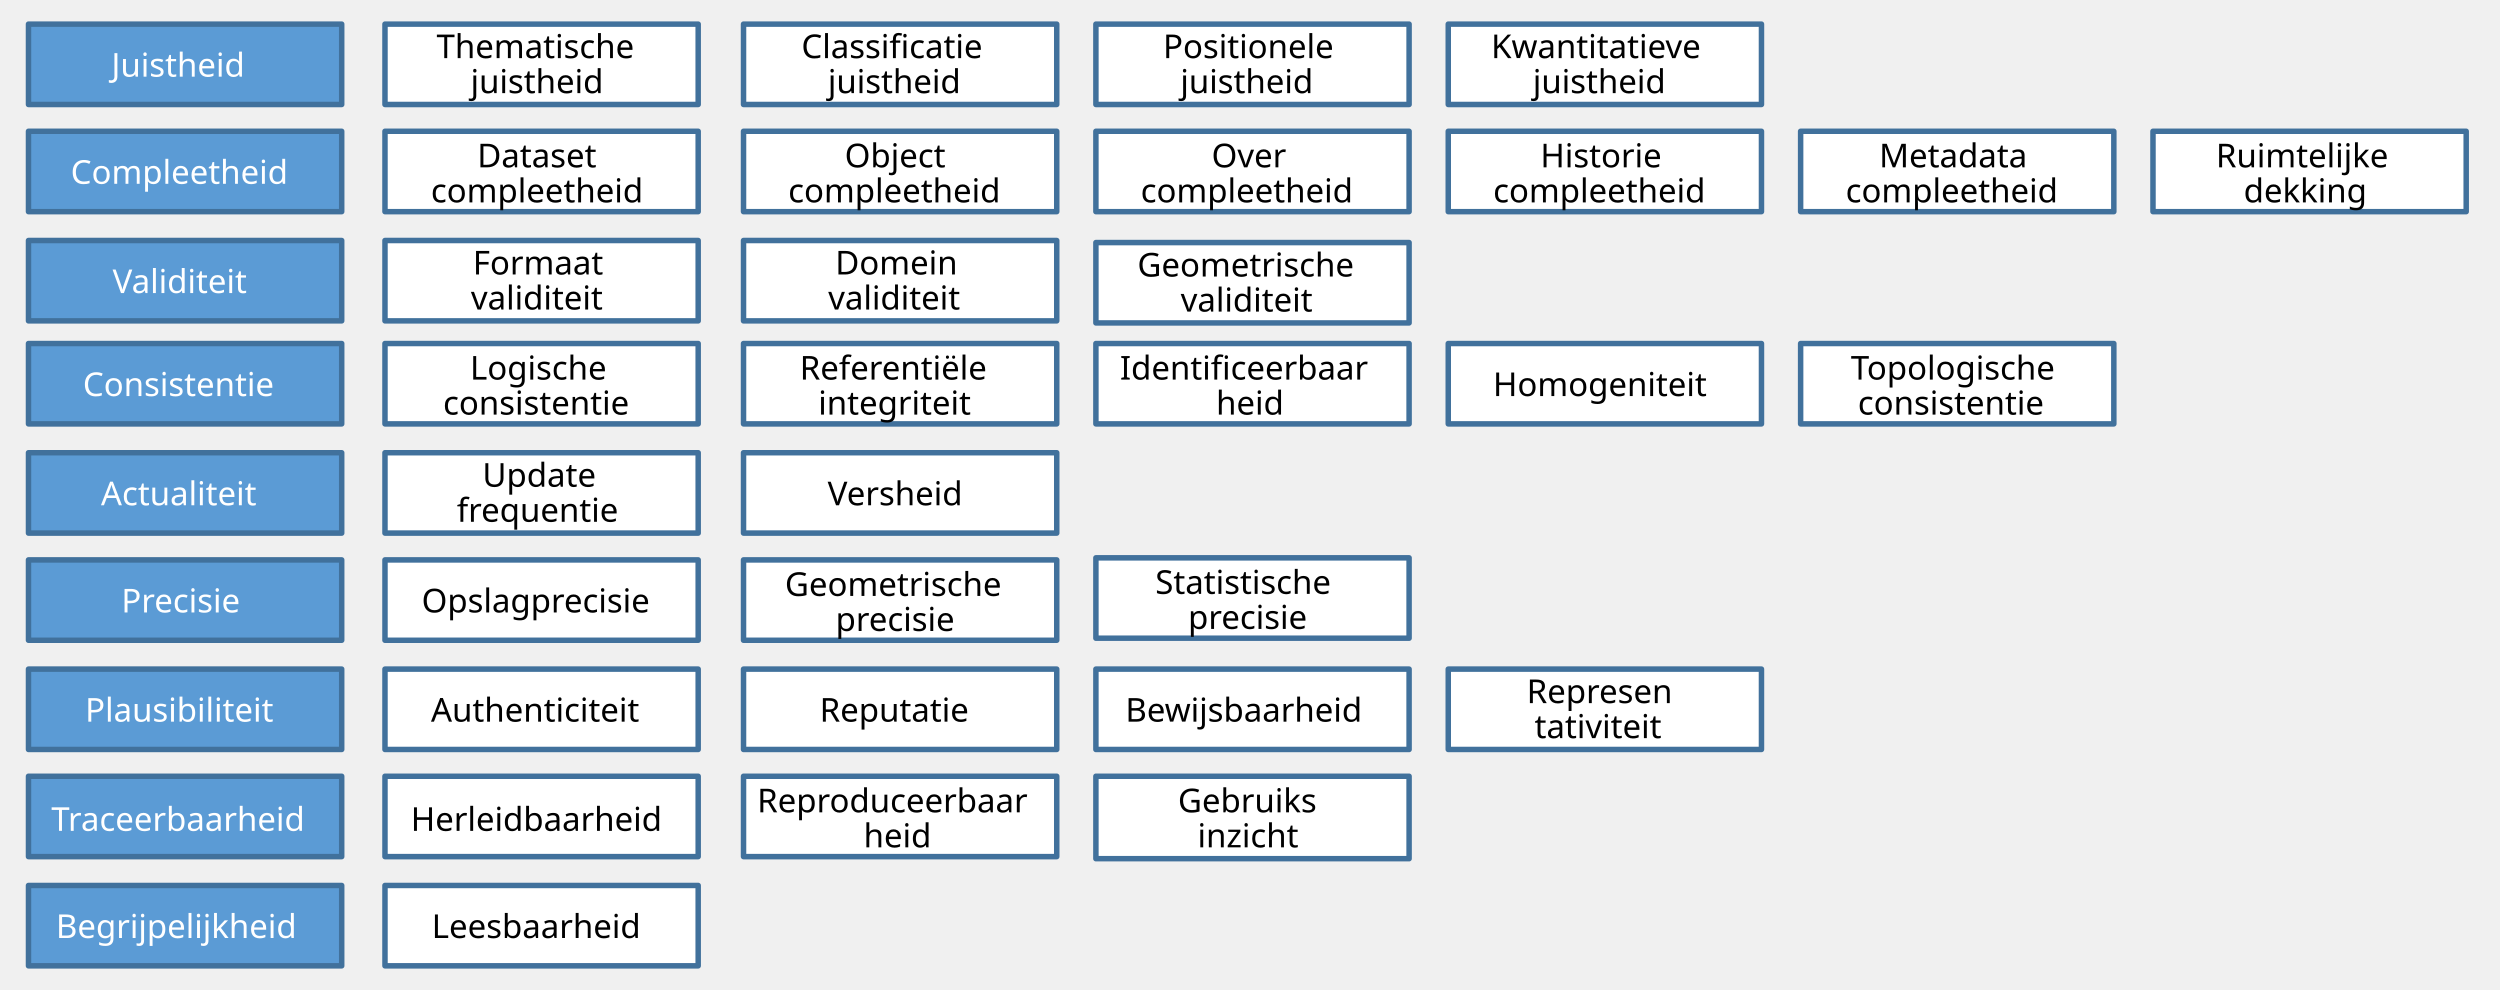
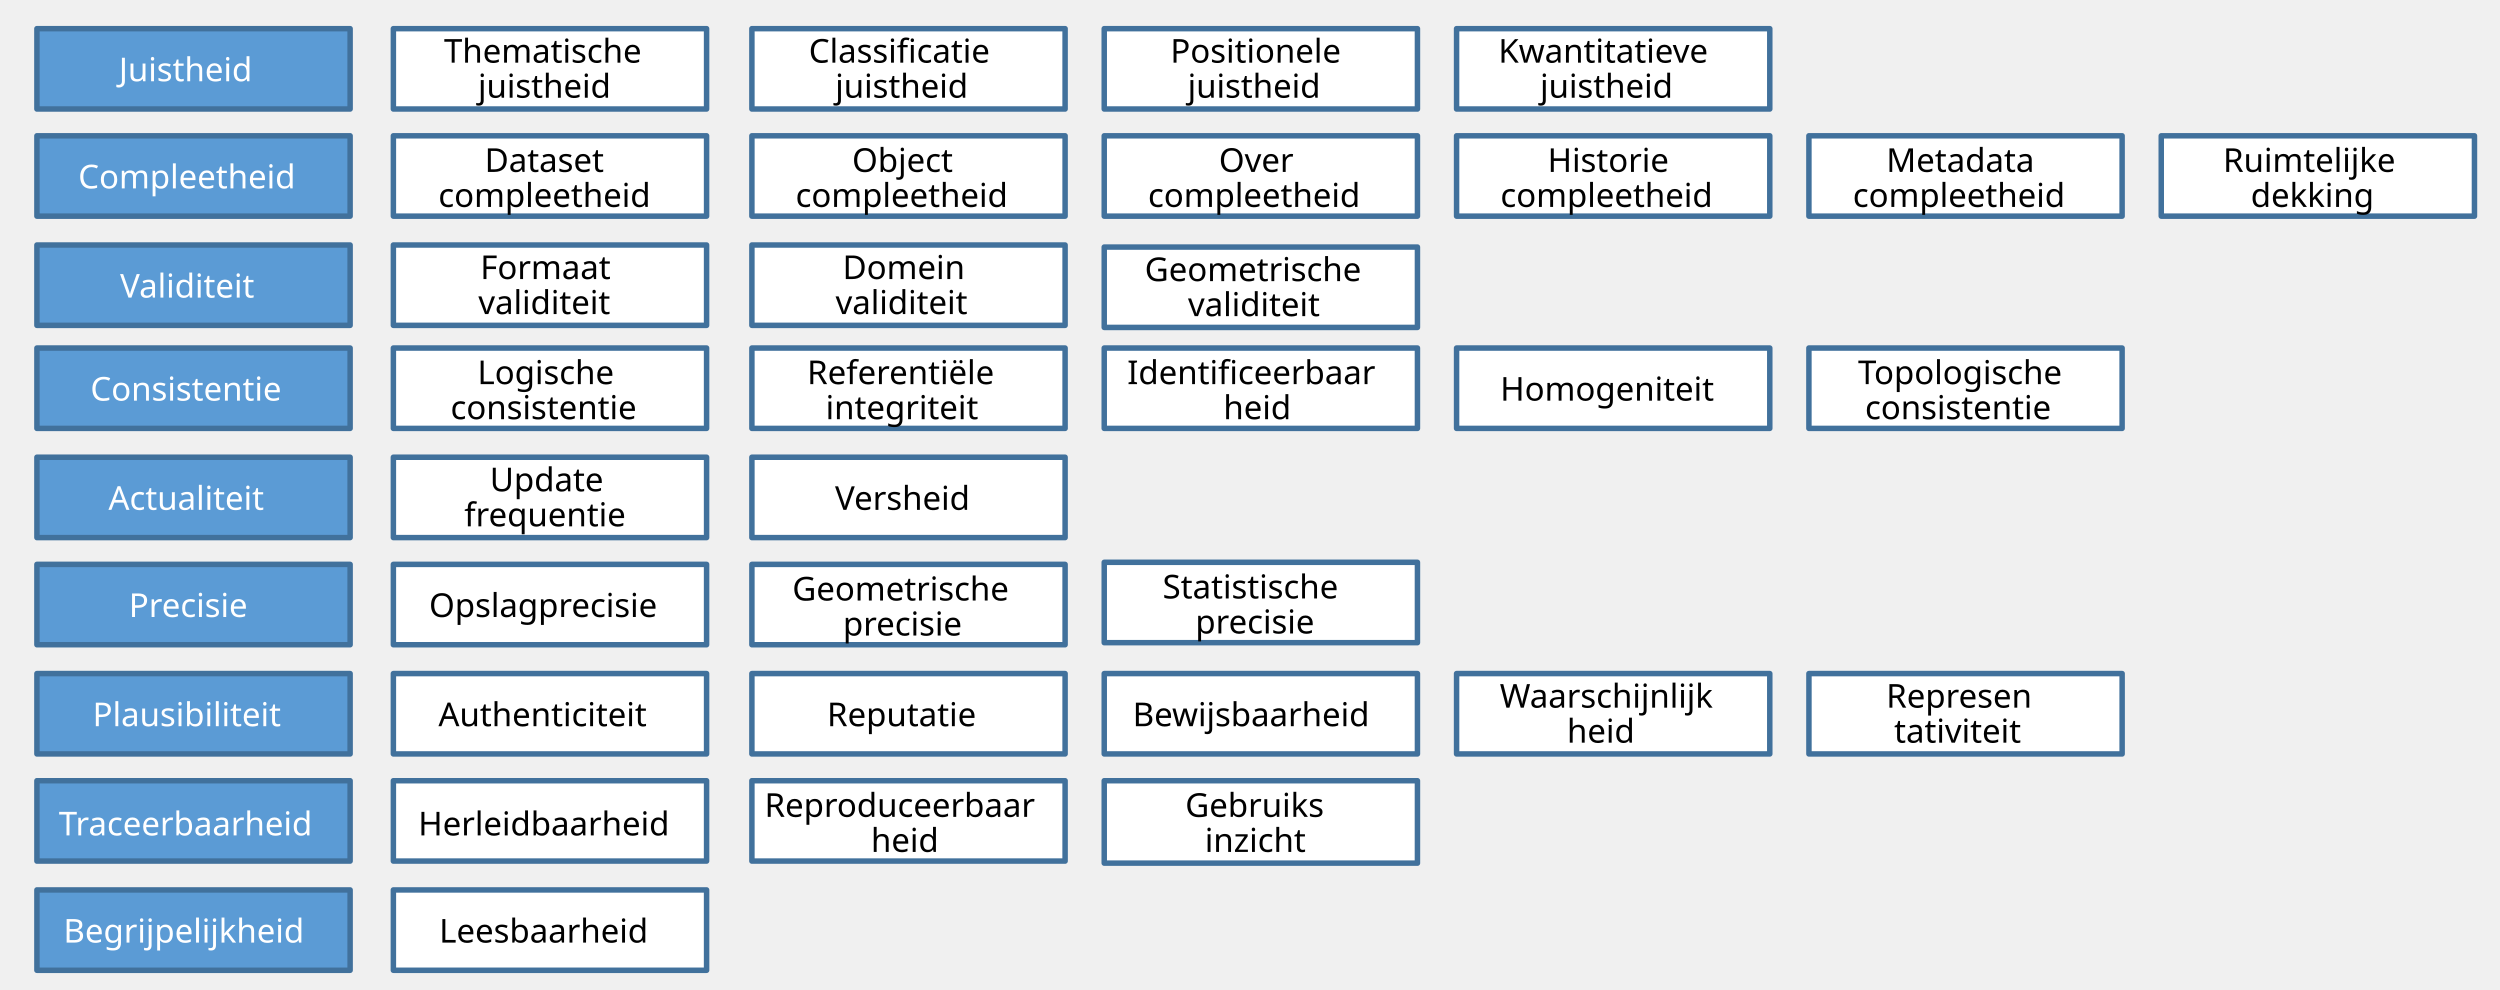
<svg xmlns="http://www.w3.org/2000/svg" width="321mm" height="127mm" viewBox="0 0 321 127" version="1.1" id="svg1">
  <defs id="defs1" />
  <g id="layer1">
-     <g transform="matrix(0.2645833,0,0,0.2645833,-12.87848,-47.30473)" id="g63">
-       <rect x="62.5" y="190.5" width="152" height="39" stroke="#41719c" stroke-width="2.667" stroke-linejoin="round" stroke-miterlimit="10" fill="#5b9bd5" id="rect1" />
-       <text fill="#ffffff" font-family="Verdana, Verdana_MSFontService, sans-serif" font-weight="400" font-size="16px" transform="translate(102.738,216)" id="text1">Juistheid</text>
-       <rect x="62.5" y="242.5" width="152" height="39" stroke="#41719c" stroke-width="2.667" stroke-linejoin="round" stroke-miterlimit="10" fill="#5b9bd5" id="rect2" />
-       <text fill="#ffffff" font-family="Verdana, Verdana_MSFontService, sans-serif" font-weight="400" font-size="16px" transform="translate(82.9883,268)" id="text2">Compleetheid</text>
-       <rect x="62.5" y="295.5" width="152" height="39" stroke="#41719c" stroke-width="2.667" stroke-linejoin="round" stroke-miterlimit="10" fill="#5b9bd5" id="rect3" />
-       <text fill="#ffffff" font-family="Verdana, Verdana_MSFontService, sans-serif" font-weight="400" font-size="16px" transform="translate(103.295,321)" id="text3">Validiteit</text>
-       <rect x="62.5" y="345.5" width="152" height="39" stroke="#41719c" stroke-width="2.667" stroke-linejoin="round" stroke-miterlimit="10" fill="#5b9bd5" id="rect4" />
-       <text fill="#ffffff" font-family="Verdana, Verdana_MSFontService, sans-serif" font-weight="400" font-size="16px" transform="translate(88.9049,371)" id="text4">Consistentie</text>
-       <rect x="62.5" y="398.5" width="152" height="39" stroke="#41719c" stroke-width="2.667" stroke-linejoin="round" stroke-miterlimit="10" fill="#5b9bd5" id="rect5" />
-       <text fill="#ffffff" font-family="Verdana, Verdana_MSFontService, sans-serif" font-weight="400" font-size="16px" transform="translate(97.655,424)" id="text5">Actualiteit</text>
-       <rect x="62.5" y="450.5" width="152" height="39" stroke="#41719c" stroke-width="2.667" stroke-linejoin="round" stroke-miterlimit="10" fill="#5b9bd5" id="rect6" />
-       <text fill="#ffffff" font-family="Verdana, Verdana_MSFontService, sans-serif" font-weight="400" font-size="16px" transform="translate(107.572,476)" id="text6">Precisie</text>
-       <rect x="62.5" y="503.5" width="152" height="39" stroke="#41719c" stroke-width="2.667" stroke-linejoin="round" stroke-miterlimit="10" fill="#5b9bd5" id="rect7" />
-       <text fill="#ffffff" font-family="Verdana, Verdana_MSFontService, sans-serif" font-weight="400" font-size="16px" transform="translate(89.9883,529)" id="text7">Plausibiliteit</text>
-       <rect x="62.5" y="555.5" width="152" height="39" stroke="#41719c" stroke-width="2.667" stroke-linejoin="round" stroke-miterlimit="10" fill="#5b9bd5" id="rect8" />
-       <text fill="#ffffff" font-family="Verdana, Verdana_MSFontService, sans-serif" font-weight="400" font-size="16px" transform="translate(73.575,582)" id="text8">Traceerbaarheid</text>
-       <rect x="235.5" y="190.5" width="152" height="39" stroke="#41719c" stroke-width="2.667" stroke-linejoin="round" stroke-miterlimit="10" fill="#ffffff" id="rect9" />
-       <text font-family="Verdana, Verdana_MSFontService, sans-serif" font-weight="400" font-size="16px" transform="translate(260.533,207)" id="text9">Thematische</text>
-       <text font-family="Verdana, Verdana_MSFontService, sans-serif" font-weight="400" font-size="16px" transform="translate(277.033,224)" id="text10">juistheid</text>
-       <rect x="235.5" y="242.5" width="152" height="39" stroke="#41719c" stroke-width="2.667" stroke-linejoin="round" stroke-miterlimit="10" fill="#ffffff" id="rect10" />
-       <text font-family="Verdana, Verdana_MSFontService, sans-serif" font-weight="400" font-size="16px" transform="translate(280.283,260)" id="text11">Dataset</text>
-       <text font-family="Verdana, Verdana_MSFontService, sans-serif" font-weight="400" font-size="16px" transform="translate(257.783,277)" id="text12">compleetheid</text>
-       <rect x="235.5" y="295.5" width="152" height="39" stroke="#41719c" stroke-width="2.667" stroke-linejoin="round" stroke-miterlimit="10" fill="#ffffff" id="rect12" />
-       <text font-family="Verdana, Verdana_MSFontService, sans-serif" font-weight="400" font-size="16px" transform="translate(278.15,312)" id="text13">Formaat</text>
-       <text font-family="Verdana, Verdana_MSFontService, sans-serif" font-weight="400" font-size="16px" transform="translate(277.19,329)" id="text14">validiteit</text>
-       <rect x="235.5" y="345.5" width="152" height="39" stroke="#41719c" stroke-width="2.667" stroke-linejoin="round" stroke-miterlimit="10" fill="#ffffff" id="rect14" />
-       <text font-family="Verdana, Verdana_MSFontService, sans-serif" font-weight="400" font-size="16px" transform="translate(276.78,363)" id="text15">Logische</text>
-       <text font-family="Verdana, Verdana_MSFontService, sans-serif" font-weight="400" font-size="16px" transform="translate(263.7,380)" id="text16">consistentie</text>
-       <rect x="235.5" y="398.5" width="152" height="39" stroke="#41719c" stroke-width="2.667" stroke-linejoin="round" stroke-miterlimit="10" fill="#ffffff" id="rect16" />
-       <text font-family="Verdana, Verdana_MSFontService, sans-serif" font-weight="400" font-size="16px" transform="translate(282.78,415)" id="text17">Update</text>
-       <text font-family="Verdana, Verdana_MSFontService, sans-serif" font-weight="400" font-size="16px" transform="translate(270.367,432)" id="text18">frequentie</text>
-       <rect x="235.5" y="450.5" width="152" height="39" stroke="#41719c" stroke-width="2.667" stroke-linejoin="round" stroke-miterlimit="10" fill="#ffffff" id="rect18" />
-       <text font-family="Verdana, Verdana_MSFontService, sans-serif" font-weight="400" font-size="16px" transform="translate(253.283,476)" id="text19">Opslagprecisie</text>
-       <rect x="235.5" y="503.5" width="152" height="39" stroke="#41719c" stroke-width="2.667" stroke-linejoin="round" stroke-miterlimit="10" fill="#ffffff" id="rect19" />
-       <text font-family="Verdana, Verdana_MSFontService, sans-serif" font-weight="400" font-size="16px" transform="translate(257.823,529)" id="text20">Authenticiteit</text>
-       <rect x="235.5" y="555.5" width="152" height="39" stroke="#41719c" stroke-width="2.667" stroke-linejoin="round" stroke-miterlimit="10" fill="#ffffff" id="rect20" />
-       <text font-family="Verdana, Verdana_MSFontService, sans-serif" font-weight="400" font-size="16px" transform="translate(248.033,582)" id="text21">Herleidbaarheid</text>
-       <rect x="62.5" y="608.5" width="152" height="39" stroke="#41719c" stroke-width="2.667" stroke-linejoin="round" stroke-miterlimit="10" fill="#5b9bd5" id="rect21" />
-       <text fill="#ffffff" font-family="Verdana, Verdana_MSFontService, sans-serif" font-weight="400" font-size="16px" transform="translate(75.8216,634)" id="text22">Begrijpelijkheid</text>
-       <rect x="235.5" y="608.5" width="152" height="39" stroke="#41719c" stroke-width="2.667" stroke-linejoin="round" stroke-miterlimit="10" fill="#ffffff" id="rect22" />
-       <text font-family="Verdana, Verdana_MSFontService, sans-serif" font-weight="400" font-size="16px" transform="translate(258.2,634)" id="text23">Leesbaarheid</text>
-       <rect x="409.5" y="190.5" width="152" height="39" stroke="#41719c" stroke-width="2.667" stroke-linejoin="round" stroke-miterlimit="10" fill="#ffffff" id="rect23" />
-       <text font-family="Verdana, Verdana_MSFontService, sans-serif" font-weight="400" font-size="16px" transform="translate(437.598,207)" id="text24">Classificatie</text>
-       <text font-family="Verdana, Verdana_MSFontService, sans-serif" font-weight="400" font-size="16px" transform="translate(450.431,224)" id="text25">juistheid</text>
-       <rect x="409.5" y="242.5" width="152" height="39" stroke="#41719c" stroke-width="2.667" stroke-linejoin="round" stroke-miterlimit="10" fill="#ffffff" id="rect25" />
-       <text font-family="Verdana, Verdana_MSFontService, sans-serif" font-weight="400" font-size="16px" transform="translate(458.601,260)" id="text26">Object</text>
-       <text font-family="Verdana, Verdana_MSFontService, sans-serif" font-weight="400" font-size="16px" transform="translate(431.181,277)" id="text27">compleetheid</text>
-       <rect x="409.5" y="295.5" width="152" height="39" stroke="#41719c" stroke-width="2.667" stroke-linejoin="round" stroke-miterlimit="10" fill="#ffffff" id="rect27" />
-       <text font-family="Verdana, Verdana_MSFontService, sans-serif" font-weight="400" font-size="16px" transform="translate(454.015,312)" id="text28">Domein</text>
-       <text font-family="Verdana, Verdana_MSFontService, sans-serif" font-weight="400" font-size="16px" transform="translate(450.588,329)" id="text29">validiteit</text>
-       <rect x="409.5" y="345.5" width="152" height="39" stroke="#41719c" stroke-width="2.667" stroke-linejoin="round" stroke-miterlimit="10" fill="#ffffff" id="rect29" />
-       <text font-family="Verdana, Verdana_MSFontService, sans-serif" font-weight="400" font-size="16px" transform="translate(436.795,363)" id="text30">Referentiële</text>
-       <text font-family="Verdana, Verdana_MSFontService, sans-serif" font-weight="400" font-size="16px" transform="translate(445.768,380)" id="text31">integriteit</text>
-       <rect x="409.5" y="398.5" width="152" height="39" stroke="#41719c" stroke-width="2.667" stroke-linejoin="round" stroke-miterlimit="10" fill="#ffffff" id="rect31" />
-       <text font-family="Verdana, Verdana_MSFontService, sans-serif" font-weight="400" font-size="16px" transform="translate(450.321,424)" id="text32">Versheid</text>
-       <rect x="409.5" y="503.5" width="152" height="39" stroke="#41719c" stroke-width="2.667" stroke-linejoin="round" stroke-miterlimit="10" fill="#ffffff" id="rect32" />
-       <text font-family="Verdana, Verdana_MSFontService, sans-serif" font-weight="400" font-size="16px" transform="translate(446.461,529)" id="text33">Reputatie</text>
-       <rect x="409.5" y="555.5" width="152" height="39" stroke="#41719c" stroke-width="2.667" stroke-linejoin="round" stroke-miterlimit="10" fill="#ffffff" id="rect33" />
-       <text font-family="Verdana, Verdana_MSFontService, sans-serif" font-weight="400" font-size="16px" transform="translate(416.128,573)" id="text34">Reproduceerbaar</text>
-       <text font-family="Verdana, Verdana_MSFontService, sans-serif" font-weight="400" font-size="16px" transform="translate(467.768,590)" id="text35">heid</text>
-       <rect x="580.5" y="242.5" width="152" height="39" stroke="#41719c" stroke-width="2.667" stroke-linejoin="round" stroke-miterlimit="10" fill="#ffffff" id="rect35" />
-       <text font-family="Verdana, Verdana_MSFontService, sans-serif" font-weight="400" font-size="16px" transform="translate(636.645,260)" id="text36">Over</text>
-       <text font-family="Verdana, Verdana_MSFontService, sans-serif" font-weight="400" font-size="16px" transform="translate(602.238,277)" id="text37">compleetheid</text>
-       <rect x="580.5" y="345.5" width="152" height="39" stroke="#41719c" stroke-width="2.667" stroke-linejoin="round" stroke-miterlimit="10" fill="#ffffff" id="rect37" />
-       <text font-family="Verdana, Verdana_MSFontService, sans-serif" font-weight="400" font-size="16px" transform="translate(592.155,363)" id="text38">Identificeerbaar</text>
-       <text font-family="Verdana, Verdana_MSFontService, sans-serif" font-weight="400" font-size="16px" transform="translate(638.822,380)" id="text39">heid</text>
-       <rect x="580.5" y="503.5" width="152" height="39" stroke="#41719c" stroke-width="2.667" stroke-linejoin="round" stroke-miterlimit="10" fill="#ffffff" id="rect39" />
-       <text font-family="Verdana, Verdana_MSFontService, sans-serif" font-weight="400" font-size="16px" transform="translate(594.822,529)" id="text40">Bewijsbaarheid</text>
-       <rect x="751.5" y="242.5" width="152" height="39" stroke="#41719c" stroke-width="2.667" stroke-linejoin="round" stroke-miterlimit="10" fill="#ffffff" id="rect40" />
-       <text font-family="Verdana, Verdana_MSFontService, sans-serif" font-weight="400" font-size="16px" transform="translate(796.215,260)" id="text41">Historie</text>
-       <text font-family="Verdana, Verdana_MSFontService, sans-serif" font-weight="400" font-size="16px" transform="translate(773.295,277)" id="text42">compleetheid</text>
-       <rect x="751.5" y="345.5" width="152" height="39" stroke="#41719c" stroke-width="2.667" stroke-linejoin="round" stroke-miterlimit="10" fill="#ffffff" id="rect42" />
-       <text font-family="Verdana, Verdana_MSFontService, sans-serif" font-weight="400" font-size="16px" transform="translate(773.212,371)" id="text43">Homogeniteit</text>
-       <rect x="922.5" y="242.5" width="152" height="39" stroke="#41719c" stroke-width="2.667" stroke-linejoin="round" stroke-miterlimit="10" fill="#ffffff" id="rect43" />
-       <text font-family="Verdana, Verdana_MSFontService, sans-serif" font-weight="400" font-size="16px" transform="translate(960.605,260)" id="text44">Metadata</text>
-       <text font-family="Verdana, Verdana_MSFontService, sans-serif" font-weight="400" font-size="16px" transform="translate(944.352,277)" id="text45">compleetheid</text>
-       <rect x="580.5" y="555.5" width="152" height="40" stroke="#41719c" stroke-width="2.667" stroke-linejoin="round" stroke-miterlimit="10" fill="#ffffff" id="rect45" />
-       <text font-family="Verdana, Verdana_MSFontService, sans-serif" font-weight="400" font-size="16px" transform="translate(620.322,573)" id="text46">Gebruiks</text>
-       <text font-family="Verdana, Verdana_MSFontService, sans-serif" font-weight="400" font-size="16px" transform="translate(629.822,590)" id="text47">inzicht</text>
-       <rect x="580.5" y="190.5" width="152" height="39" stroke="#41719c" stroke-width="2.667" stroke-linejoin="round" stroke-miterlimit="10" fill="#ffffff" id="rect47" />
-       <text font-family="Verdana, Verdana_MSFontService, sans-serif" font-weight="400" font-size="16px" transform="translate(613.102,207)" id="text48">Positionele</text>
-       <text font-family="Verdana, Verdana_MSFontService, sans-serif" font-weight="400" font-size="16px" transform="translate(621.488,224)" id="text49">juistheid</text>
-       <rect x="751.5" y="190.5" width="152" height="39" stroke="#41719c" stroke-width="2.667" stroke-linejoin="round" stroke-miterlimit="10" fill="#ffffff" id="rect49" />
-       <text font-family="Verdana, Verdana_MSFontService, sans-serif" font-weight="400" font-size="16px" transform="translate(772.299,207)" id="text50">Kwantitatieve</text>
-       <text font-family="Verdana, Verdana_MSFontService, sans-serif" font-weight="400" font-size="16px" transform="translate(792.545,224)" id="text51">juistheid</text>
-       <rect x="1093.5" y="242.5" width="152" height="39" stroke="#41719c" stroke-width="2.667" stroke-linejoin="round" stroke-miterlimit="10" fill="#ffffff" id="rect51" />
-       <text font-family="Verdana, Verdana_MSFontService, sans-serif" font-weight="400" font-size="16px" transform="translate(1124.06,260)" id="text52">Ruimtelijke</text>
-       <text font-family="Verdana, Verdana_MSFontService, sans-serif" font-weight="400" font-size="16px" transform="translate(1137.5,277)" id="text53">dekking</text>
-       <rect x="580.5" y="296.5" width="152" height="39" stroke="#41719c" stroke-width="2.667" stroke-linejoin="round" stroke-miterlimit="10" fill="#ffffff" id="rect53" />
-       <text font-family="Verdana, Verdana_MSFontService, sans-serif" font-weight="400" font-size="16px" transform="translate(600.655,313)" id="text54">Geometrische</text>
-       <text font-family="Verdana, Verdana_MSFontService, sans-serif" font-weight="400" font-size="16px" transform="translate(621.642,330)" id="text55">validiteit</text>
-       <rect x="922.5" y="345.5" width="152" height="39" stroke="#41719c" stroke-width="2.667" stroke-linejoin="round" stroke-miterlimit="10" fill="#ffffff" id="rect55" />
-       <text font-family="Verdana, Verdana_MSFontService, sans-serif" font-weight="400" font-size="16px" transform="translate(946.879,363)" id="text56">Topologische</text>
-       <text font-family="Verdana, Verdana_MSFontService, sans-serif" font-weight="400" font-size="16px" transform="translate(950.272,380)" id="text57">consistentie</text>
-       <rect x="409.5" y="450.5" width="152" height="39" stroke="#41719c" stroke-width="2.667" stroke-linejoin="round" stroke-miterlimit="10" fill="#ffffff" id="rect57" />
-       <text font-family="Verdana, Verdana_MSFontService, sans-serif" font-weight="400" font-size="16px" transform="translate(429.598,468)" id="text58">Geometrische</text>
-       <text font-family="Verdana, Verdana_MSFontService, sans-serif" font-weight="400" font-size="16px" transform="translate(454.178,485)" id="text59">precisie</text>
-       <rect x="580.5" y="449.5" width="152" height="39" stroke="#41719c" stroke-width="2.667" stroke-linejoin="round" stroke-miterlimit="10" fill="#ffffff" id="rect59" />
-       <text font-family="Verdana, Verdana_MSFontService, sans-serif" font-weight="400" font-size="16px" transform="translate(609.322,467)" id="text60">Statistische</text>
-       <text font-family="Verdana, Verdana_MSFontService, sans-serif" font-weight="400" font-size="16px" transform="translate(625.235,484)" id="text61">precisie</text>
-       <rect x="751.5" y="503.5" width="152" height="39" stroke="#41719c" stroke-width="2.667" stroke-linejoin="round" stroke-miterlimit="10" fill="#ffffff" id="rect61" />
-       <text font-family="Verdana, Verdana_MSFontService, sans-serif" font-weight="400" font-size="16px" transform="translate(789.575,520)" id="text62">Represen</text>
-       <text font-family="Verdana, Verdana_MSFontService, sans-serif" font-weight="400" font-size="16px" transform="translate(793.382,537)" id="text63">tativiteit</text>
+     <g transform="matrix(0.2645833,0,0,0.2645833,-10.47082,-46.98332)" id="g65">
+       <path d="m 57.488,191.479 h 152 v 39 h -152 z" stroke="#41719c" stroke-width="2.666" stroke-linejoin="round" stroke-miterlimit="10" fill="#5b9bd5" fill-rule="evenodd" id="path1" />
+       <text fill="#ffffff" font-family="Verdana, Verdana_MSFontService, sans-serif" font-weight="400" font-size="16px" transform="translate(97.2794,217)" id="text1">Juistheid</text>
+       <path d="m 57.488,243.475 h 152 v 39 h -152 z" stroke="#41719c" stroke-width="2.666" stroke-linejoin="round" stroke-miterlimit="10" fill="#5b9bd5" fill-rule="evenodd" id="path2" />
+       <text fill="#ffffff" font-family="Verdana, Verdana_MSFontService, sans-serif" font-weight="400" font-size="16px" transform="translate(77.5334,269)" id="text2">Compleetheid</text>
+       <path d="m 57.488,296.471 h 152 v 39 h -152 z" stroke="#41719c" stroke-width="2.666" stroke-linejoin="round" stroke-miterlimit="10" fill="#5b9bd5" fill-rule="evenodd" id="path3" />
+       <text fill="#ffffff" font-family="Verdana, Verdana_MSFontService, sans-serif" font-weight="400" font-size="16px" transform="translate(97.8362,322)" id="text3">Validiteit</text>
+       <path d="m 57.488,346.467 h 152 v 39 h -152 z" stroke="#41719c" stroke-width="2.666" stroke-linejoin="round" stroke-miterlimit="10" fill="#5b9bd5" fill-rule="evenodd" id="path4" />
+       <text fill="#ffffff" font-family="Verdana, Verdana_MSFontService, sans-serif" font-weight="400" font-size="16px" transform="translate(83.4488,372)" id="text4">Consistentie</text>
+       <path d="m 57.488,399.463 h 152 v 39 h -152 z" stroke="#41719c" stroke-width="2.666" stroke-linejoin="round" stroke-miterlimit="10" fill="#5b9bd5" fill-rule="evenodd" id="path5" />
+       <text fill="#ffffff" font-family="Verdana, Verdana_MSFontService, sans-serif" font-weight="400" font-size="16px" transform="translate(92.1973,425)" id="text5">Actualiteit</text>
+       <path d="m 57.488,451.459 h 152 v 39 h -152 z" stroke="#41719c" stroke-width="2.666" stroke-linejoin="round" stroke-miterlimit="10" fill="#5b9bd5" fill-rule="evenodd" id="path6" />
+       <text fill="#ffffff" font-family="Verdana, Verdana_MSFontService, sans-serif" font-weight="400" font-size="16px" transform="translate(102.112,477)" id="text6">Precisie</text>
+       <path d="m 57.488,504.455 h 152 v 39 h -152 z" stroke="#41719c" stroke-width="2.666" stroke-linejoin="round" stroke-miterlimit="10" fill="#5b9bd5" fill-rule="evenodd" id="path7" />
+       <text fill="#ffffff" font-family="Verdana, Verdana_MSFontService, sans-serif" font-weight="400" font-size="16px" transform="translate(84.5321,530)" id="text7">Plausibiliteit</text>
+       <path d="m 57.488,556.451 h 152 v 39 h -152 z" stroke="#41719c" stroke-width="2.666" stroke-linejoin="round" stroke-miterlimit="10" fill="#5b9bd5" fill-rule="evenodd" id="path8" />
+       <text fill="#ffffff" font-family="Verdana, Verdana_MSFontService, sans-serif" font-weight="400" font-size="16px" transform="translate(68.1219,583)" id="text8">Traceerbaarheid</text>
+       <path d="m 230.475,191.479 h 152 v 39 h -152 z" stroke="#41719c" stroke-width="2.666" stroke-linejoin="round" stroke-miterlimit="10" fill="#ffffff" fill-rule="evenodd" id="path9" />
+       <text font-family="Verdana, Verdana_MSFontService, sans-serif" font-weight="400" font-size="16px" transform="translate(255.044,208)" id="text9">Thematische</text>
+       <text font-family="Verdana, Verdana_MSFontService, sans-serif" font-weight="400" font-size="16px" transform="translate(271.541,225)" id="text10">juistheid</text>
+       <path d="m 230.475,243.475 h 152 v 39 h -152 z" stroke="#41719c" stroke-width="2.666" stroke-linejoin="round" stroke-miterlimit="10" fill="#ffffff" fill-rule="evenodd" id="path10" />
+       <text font-family="Verdana, Verdana_MSFontService, sans-serif" font-weight="400" font-size="16px" transform="translate(274.791,261)" id="text11">Dataset</text>
+       <text font-family="Verdana, Verdana_MSFontService, sans-serif" font-weight="400" font-size="16px" transform="translate(252.295,278)" id="text12">compleetheid</text>
+       <path d="m 230.475,296.471 h 152 v 39 h -152 z" stroke="#41719c" stroke-width="2.666" stroke-linejoin="round" stroke-miterlimit="10" fill="#ffffff" fill-rule="evenodd" id="path12" />
+       <text font-family="Verdana, Verdana_MSFontService, sans-serif" font-weight="400" font-size="16px" transform="translate(272.658,313)" id="text13">Formaat</text>
+       <text font-family="Verdana, Verdana_MSFontService, sans-serif" font-weight="400" font-size="16px" transform="translate(271.698,330)" id="text14">validiteit</text>
+       <path d="m 230.475,346.467 h 152 v 39 h -152 z" stroke="#41719c" stroke-width="2.666" stroke-linejoin="round" stroke-miterlimit="10" fill="#ffffff" fill-rule="evenodd" id="path14" />
+       <text font-family="Verdana, Verdana_MSFontService, sans-serif" font-weight="400" font-size="16px" transform="translate(271.288,364)" id="text15">Logische</text>
+       <text font-family="Verdana, Verdana_MSFontService, sans-serif" font-weight="400" font-size="16px" transform="translate(258.211,381)" id="text16">consistentie</text>
+       <path d="m 230.475,399.463 h 152 v 39 h -152 z" stroke="#41719c" stroke-width="2.666" stroke-linejoin="round" stroke-miterlimit="10" fill="#ffffff" fill-rule="evenodd" id="path16" />
+       <text font-family="Verdana, Verdana_MSFontService, sans-serif" font-weight="400" font-size="16px" transform="translate(277.287,416)" id="text17">Update</text>
+       <text font-family="Verdana, Verdana_MSFontService, sans-serif" font-weight="400" font-size="16px" transform="translate(264.877,433)" id="text18">frequentie</text>
+       <path d="m 230.475,451.459 h 152 v 39 h -152 z" stroke="#41719c" stroke-width="2.666" stroke-linejoin="round" stroke-miterlimit="10" fill="#ffffff" fill-rule="evenodd" id="path18" />
+       <text font-family="Verdana, Verdana_MSFontService, sans-serif" font-weight="400" font-size="16px" transform="translate(247.796,477)" id="text19">Opslagprecisie</text>
+       <path d="m 230.475,504.455 h 152 v 39 h -152 z" stroke="#41719c" stroke-width="2.666" stroke-linejoin="round" stroke-miterlimit="10" fill="#ffffff" fill-rule="evenodd" id="path19" />
+       <text font-family="Verdana, Verdana_MSFontService, sans-serif" font-weight="400" font-size="16px" transform="translate(252.335,530)" id="text20">Authenticiteit</text>
+       <path d="m 230.475,556.451 h 152 v 39 h -152 z" stroke="#41719c" stroke-width="2.666" stroke-linejoin="round" stroke-miterlimit="10" fill="#ffffff" fill-rule="evenodd" id="path20" />
+       <text font-family="Verdana, Verdana_MSFontService, sans-serif" font-weight="400" font-size="16px" transform="translate(242.547,583)" id="text21">Herleidbaarheid</text>
+       <path d="m 57.488,609.447 h 152 v 39 h -152 z" stroke="#41719c" stroke-width="2.666" stroke-linejoin="round" stroke-miterlimit="10" fill="#5b9bd5" fill-rule="evenodd" id="path21" />
+       <text fill="#ffffff" font-family="Verdana, Verdana_MSFontService, sans-serif" font-weight="400" font-size="16px" transform="translate(70.3681,635)" id="text22">Begrijpelijkheid</text>
+       <path d="m 230.475,609.447 h 152 v 39 h -152 z" stroke="#41719c" stroke-width="2.666" stroke-linejoin="round" stroke-miterlimit="10" fill="#ffffff" fill-rule="evenodd" id="path22" />
+       <text font-family="Verdana, Verdana_MSFontService, sans-serif" font-weight="400" font-size="16px" transform="translate(252.712,635)" id="text23">Leesbaarheid</text>
+       <path d="m 404.461,191.479 h 152 v 39 h -152 z" stroke="#41719c" stroke-width="2.666" stroke-linejoin="round" stroke-miterlimit="10" fill="#ffffff" fill-rule="evenodd" id="path23" />
+       <text font-family="Verdana, Verdana_MSFontService, sans-serif" font-weight="400" font-size="16px" transform="translate(432.076,208)" id="text24">Classificatie</text>
+       <text font-family="Verdana, Verdana_MSFontService, sans-serif" font-weight="400" font-size="16px" transform="translate(444.906,225)" id="text25">juistheid</text>
+       <path d="m 404.461,243.475 h 152 v 39 h -152 z" stroke="#41719c" stroke-width="2.666" stroke-linejoin="round" stroke-miterlimit="10" fill="#ffffff" fill-rule="evenodd" id="path25" />
+       <text font-family="Verdana, Verdana_MSFontService, sans-serif" font-weight="400" font-size="16px" transform="translate(453.075,261)" id="text26">Object</text>
+       <text font-family="Verdana, Verdana_MSFontService, sans-serif" font-weight="400" font-size="16px" transform="translate(425.66,278)" id="text27">compleetheid</text>
+       <path d="m 404.461,296.471 h 152 v 39 h -152 z" stroke="#41719c" stroke-width="2.666" stroke-linejoin="round" stroke-miterlimit="10" fill="#ffffff" fill-rule="evenodd" id="path27" />
+       <text font-family="Verdana, Verdana_MSFontService, sans-serif" font-weight="400" font-size="16px" transform="translate(448.49,313)" id="text28">Domein</text>
+       <text font-family="Verdana, Verdana_MSFontService, sans-serif" font-weight="400" font-size="16px" transform="translate(445.063,330)" id="text29">validiteit</text>
+       <path d="m 404.461,346.467 h 152 v 39 h -152 z" stroke="#41719c" stroke-width="2.666" stroke-linejoin="round" stroke-miterlimit="10" fill="#ffffff" fill-rule="evenodd" id="path29" />
+       <text font-family="Verdana, Verdana_MSFontService, sans-serif" font-weight="400" font-size="16px" transform="translate(431.273,364)" id="text30">Referentiële</text>
+       <text font-family="Verdana, Verdana_MSFontService, sans-serif" font-weight="400" font-size="16px" transform="translate(440.244,381)" id="text31">integriteit</text>
+       <path d="m 404.461,399.463 h 152 v 39 h -152 z" stroke="#41719c" stroke-width="2.666" stroke-linejoin="round" stroke-miterlimit="10" fill="#ffffff" fill-rule="evenodd" id="path31" />
+       <text font-family="Verdana, Verdana_MSFontService, sans-serif" font-weight="400" font-size="16px" transform="translate(444.797,425)" id="text32">Versheid</text>
+       <path d="m 404.461,504.455 h 152 v 39 h -152 z" stroke="#41719c" stroke-width="2.666" stroke-linejoin="round" stroke-miterlimit="10" fill="#ffffff" fill-rule="evenodd" id="path32" />
+       <text font-family="Verdana, Verdana_MSFontService, sans-serif" font-weight="400" font-size="16px" transform="translate(440.937,530)" id="text33">Reputatie</text>
+       <path d="m 404.461,556.451 h 152 v 39 h -152 z" stroke="#41719c" stroke-width="2.666" stroke-linejoin="round" stroke-miterlimit="10" fill="#ffffff" fill-rule="evenodd" id="path33" />
+       <text font-family="Verdana, Verdana_MSFontService, sans-serif" font-weight="400" font-size="16px" transform="translate(410.61,574)" id="text34">Reproduceerbaar</text>
+       <text font-family="Verdana, Verdana_MSFontService, sans-serif" font-weight="400" font-size="16px" transform="translate(462.24,591)" id="text35">heid</text>
+       <path d="m 575.448,243.475 h 152 v 39 h -152 z" stroke="#41719c" stroke-width="2.666" stroke-linejoin="round" stroke-miterlimit="10" fill="#ffffff" fill-rule="evenodd" id="path35" />
+       <text font-family="Verdana, Verdana_MSFontService, sans-serif" font-weight="400" font-size="16px" transform="translate(631.085,261)" id="text36">Over</text>
+       <text font-family="Verdana, Verdana_MSFontService, sans-serif" font-weight="400" font-size="16px" transform="translate(596.685,278)" id="text37">compleetheid</text>
+       <path d="m 575.448,346.467 h 152 v 39 h -152 z" stroke="#41719c" stroke-width="2.666" stroke-linejoin="round" stroke-miterlimit="10" fill="#ffffff" fill-rule="evenodd" id="path37" />
+       <text font-family="Verdana, Verdana_MSFontService, sans-serif" font-weight="400" font-size="16px" transform="translate(586.604,364)" id="text38">Identificeerbaar</text>
+       <text font-family="Verdana, Verdana_MSFontService, sans-serif" font-weight="400" font-size="16px" transform="translate(633.262,381)" id="text39">heid</text>
+       <path d="m 575.448,504.455 h 152 v 39 h -152 z" stroke="#41719c" stroke-width="2.666" stroke-linejoin="round" stroke-miterlimit="10" fill="#ffffff" fill-rule="evenodd" id="path39" />
+       <text font-family="Verdana, Verdana_MSFontService, sans-serif" font-weight="400" font-size="16px" transform="translate(589.27,530)" id="text40">Bewijsbaarheid</text>
+       <path d="m 746.435,243.475 h 152 v 39 h -152 z" stroke="#41719c" stroke-width="2.666" stroke-linejoin="round" stroke-miterlimit="10" fill="#ffffff" fill-rule="evenodd" id="path40" />
+       <text font-family="Verdana, Verdana_MSFontService, sans-serif" font-weight="400" font-size="16px" transform="translate(790.625,261)" id="text41">Historie</text>
+       <text font-family="Verdana, Verdana_MSFontService, sans-serif" font-weight="400" font-size="16px" transform="translate(767.709,278)" id="text42">compleetheid</text>
+       <path d="m 746.435,346.467 h 152 v 39 h -152 z" stroke="#41719c" stroke-width="2.666" stroke-linejoin="round" stroke-miterlimit="10" fill="#ffffff" fill-rule="evenodd" id="path42" />
+       <text font-family="Verdana, Verdana_MSFontService, sans-serif" font-weight="400" font-size="16px" transform="translate(767.626,372)" id="text43">Homogeniteit</text>
+       <path d="m 917.422,243.475 h 151.998 v 39 H 917.422 Z" stroke="#41719c" stroke-width="2.666" stroke-linejoin="round" stroke-miterlimit="10" fill="#ffffff" fill-rule="evenodd" id="path43" />
+       <text font-family="Verdana, Verdana_MSFontService, sans-serif" font-weight="400" font-size="16px" transform="translate(954.984,261)" id="text44">Metadata</text>
+       <text font-family="Verdana, Verdana_MSFontService, sans-serif" font-weight="400" font-size="16px" transform="translate(938.734,278)" id="text45">compleetheid</text>
+       <path d="m 575.448,556.451 h 152 v 40 h -152 z" stroke="#41719c" stroke-width="2.666" stroke-linejoin="round" stroke-miterlimit="10" fill="#ffffff" fill-rule="evenodd" id="path45" />
+       <text font-family="Verdana, Verdana_MSFontService, sans-serif" font-weight="400" font-size="16px" transform="translate(614.765,574)" id="text46">Gebruiks</text>
+       <text font-family="Verdana, Verdana_MSFontService, sans-serif" font-weight="400" font-size="16px" transform="translate(624.263,591)" id="text47">inzicht</text>
+       <path d="m 575.448,191.479 h 152 v 39 h -152 z" stroke="#41719c" stroke-width="2.666" stroke-linejoin="round" stroke-miterlimit="10" fill="#ffffff" fill-rule="evenodd" id="path47" />
+       <text font-family="Verdana, Verdana_MSFontService, sans-serif" font-weight="400" font-size="16px" transform="translate(607.547,208)" id="text48">Positionele</text>
+       <text font-family="Verdana, Verdana_MSFontService, sans-serif" font-weight="400" font-size="16px" transform="translate(615.931,225)" id="text49">juistheid</text>
+       <path d="m 746.435,191.479 h 152 v 39 h -152 z" stroke="#41719c" stroke-width="2.666" stroke-linejoin="round" stroke-miterlimit="10" fill="#ffffff" fill-rule="evenodd" id="path49" />
+       <text font-family="Verdana, Verdana_MSFontService, sans-serif" font-weight="400" font-size="16px" transform="translate(766.714,208)" id="text50">Kwantitatieve</text>
+       <text font-family="Verdana, Verdana_MSFontService, sans-serif" font-weight="400" font-size="16px" transform="translate(786.956,225)" id="text51">juistheid</text>
+       <path d="m 1088.41,243.475 h 152 v 39 h -152 z" stroke="#41719c" stroke-width="2.666" stroke-linejoin="round" stroke-miterlimit="10" fill="#ffffff" fill-rule="evenodd" id="path51" />
+       <text font-family="Verdana, Verdana_MSFontService, sans-serif" font-weight="400" font-size="16px" transform="translate(1118.41,261)" id="text52">Ruimtelijke</text>
+       <text font-family="Verdana, Verdana_MSFontService, sans-serif" font-weight="400" font-size="16px" transform="translate(1131.85,278)" id="text53">dekking</text>
+       <path d="m 575.448,297.471 h 152 v 39 h -152 z" stroke="#41719c" stroke-width="2.666" stroke-linejoin="round" stroke-miterlimit="10" fill="#ffffff" fill-rule="evenodd" id="path53" />
+       <text font-family="Verdana, Verdana_MSFontService, sans-serif" font-weight="400" font-size="16px" transform="translate(595.102,314)" id="text54">Geometrische</text>
+       <text font-family="Verdana, Verdana_MSFontService, sans-serif" font-weight="400" font-size="16px" transform="translate(616.085,331)" id="text55">validiteit</text>
+       <path d="m 917.422,346.467 h 151.998 v 39 H 917.422 Z" stroke="#41719c" stroke-width="2.666" stroke-linejoin="round" stroke-miterlimit="10" fill="#ffffff" fill-rule="evenodd" id="path55" />
+       <text font-family="Verdana, Verdana_MSFontService, sans-serif" font-weight="400" font-size="16px" transform="translate(941.26,364)" id="text56">Topologische</text>
+       <text font-family="Verdana, Verdana_MSFontService, sans-serif" font-weight="400" font-size="16px" transform="translate(944.653,381)" id="text57">consistentie</text>
+       <path d="m 404.461,451.459 h 152 v 39 h -152 z" stroke="#41719c" stroke-width="2.666" stroke-linejoin="round" stroke-miterlimit="10" fill="#ffffff" fill-rule="evenodd" id="path57" />
+       <text font-family="Verdana, Verdana_MSFontService, sans-serif" font-weight="400" font-size="16px" transform="translate(424.077,469)" id="text58">Geometrische</text>
+       <text font-family="Verdana, Verdana_MSFontService, sans-serif" font-weight="400" font-size="16px" transform="translate(448.653,486)" id="text59">precisie</text>
+       <path d="m 575.448,450.459 h 152 v 39 h -152 z" stroke="#41719c" stroke-width="2.666" stroke-linejoin="round" stroke-miterlimit="10" fill="#ffffff" fill-rule="evenodd" id="path59" />
+       <text font-family="Verdana, Verdana_MSFontService, sans-serif" font-weight="400" font-size="16px" transform="translate(603.767,468)" id="text60">Statistische</text>
+       <text font-family="Verdana, Verdana_MSFontService, sans-serif" font-weight="400" font-size="16px" transform="translate(619.677,485)" id="text61">precisie</text>
+       <path d="m 746.435,504.455 h 152 v 39 h -152 z" stroke="#41719c" stroke-width="2.666" stroke-linejoin="round" stroke-miterlimit="10" fill="#ffffff" fill-rule="evenodd" id="path61" />
+       <text font-family="Verdana, Verdana_MSFontService, sans-serif" font-weight="400" font-size="16px" transform="translate(767.405,521)" id="text62">Waarschijnlijk</text>
+       <text font-family="Verdana, Verdana_MSFontService, sans-serif" font-weight="400" font-size="16px" transform="translate(800.011,538)" id="text63">heid</text>
+       <path d="m 917.435,504.455 h 151.995 v 39 H 917.435 Z" stroke="#41719c" stroke-width="2.666" stroke-linejoin="round" stroke-miterlimit="10" fill="#ffffff" fill-rule="evenodd" id="path63" />
+       <text font-family="Verdana, Verdana_MSFontService, sans-serif" font-weight="400" font-size="16px" transform="translate(954.954,521)" id="text64">Represen</text>
+       <text font-family="Verdana, Verdana_MSFontService, sans-serif" font-weight="400" font-size="16px" transform="translate(958.76,538)" id="text65">tativiteit</text>
    </g>
  </g>
</svg>
